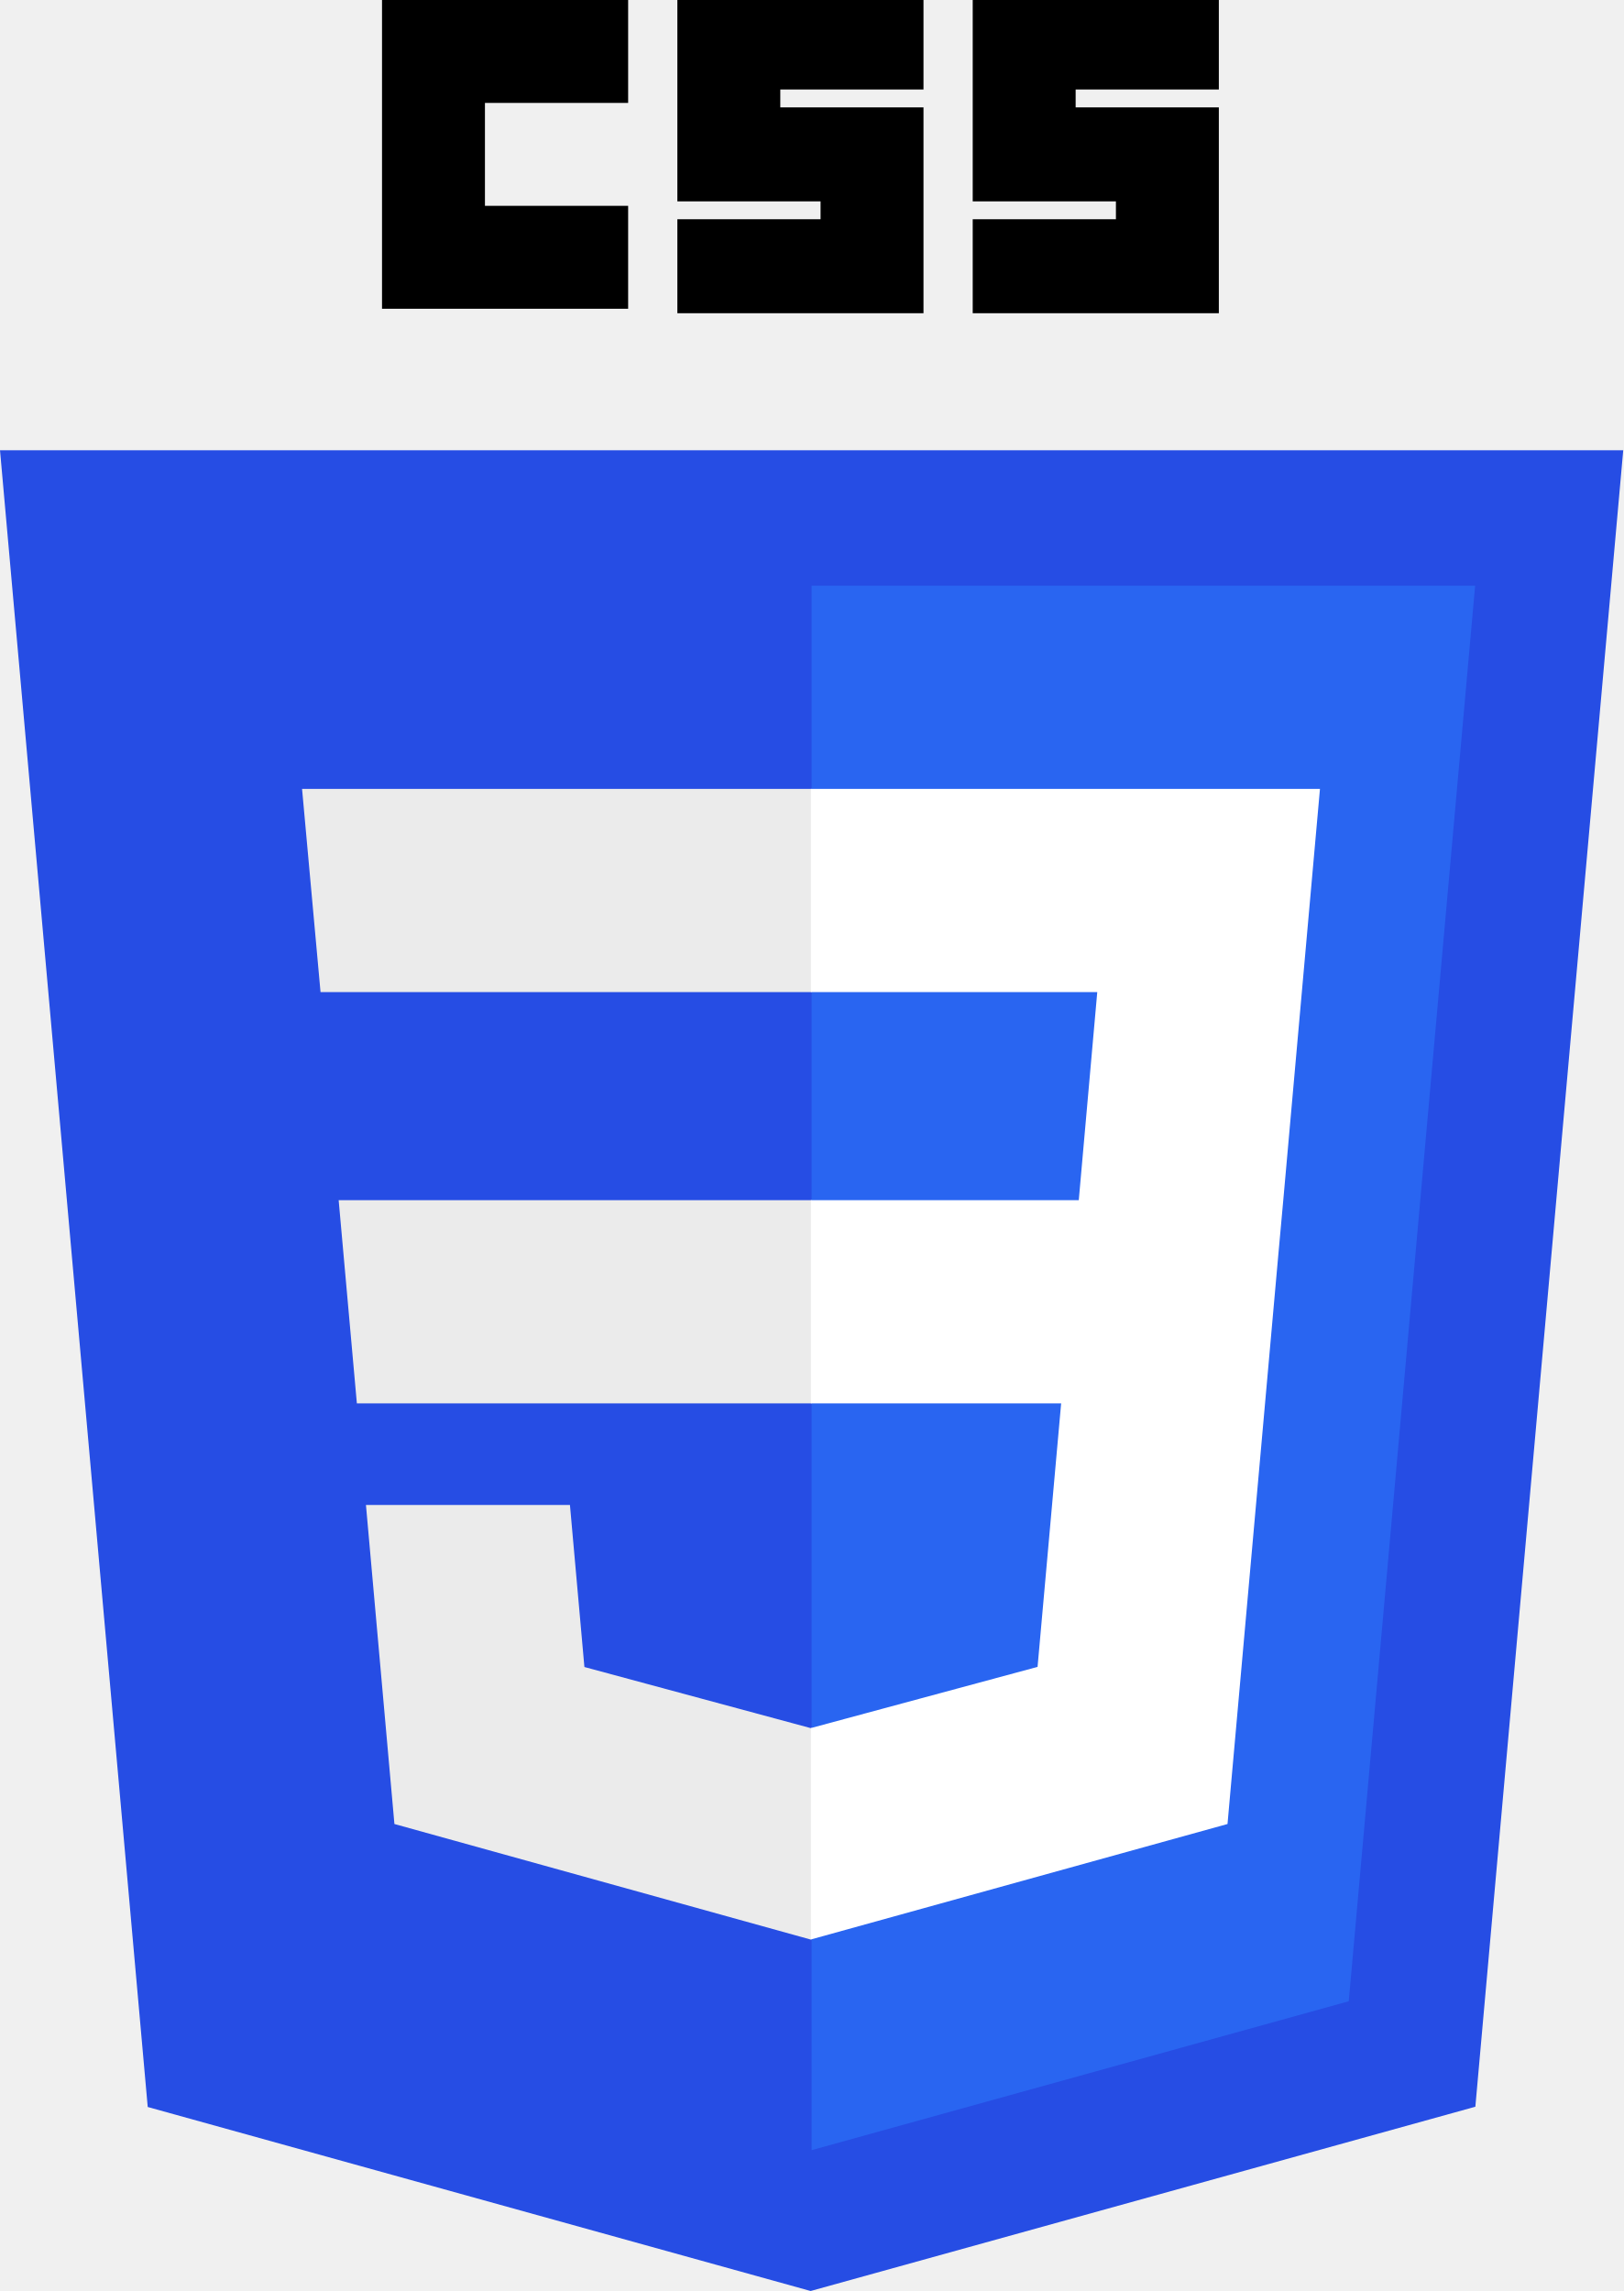
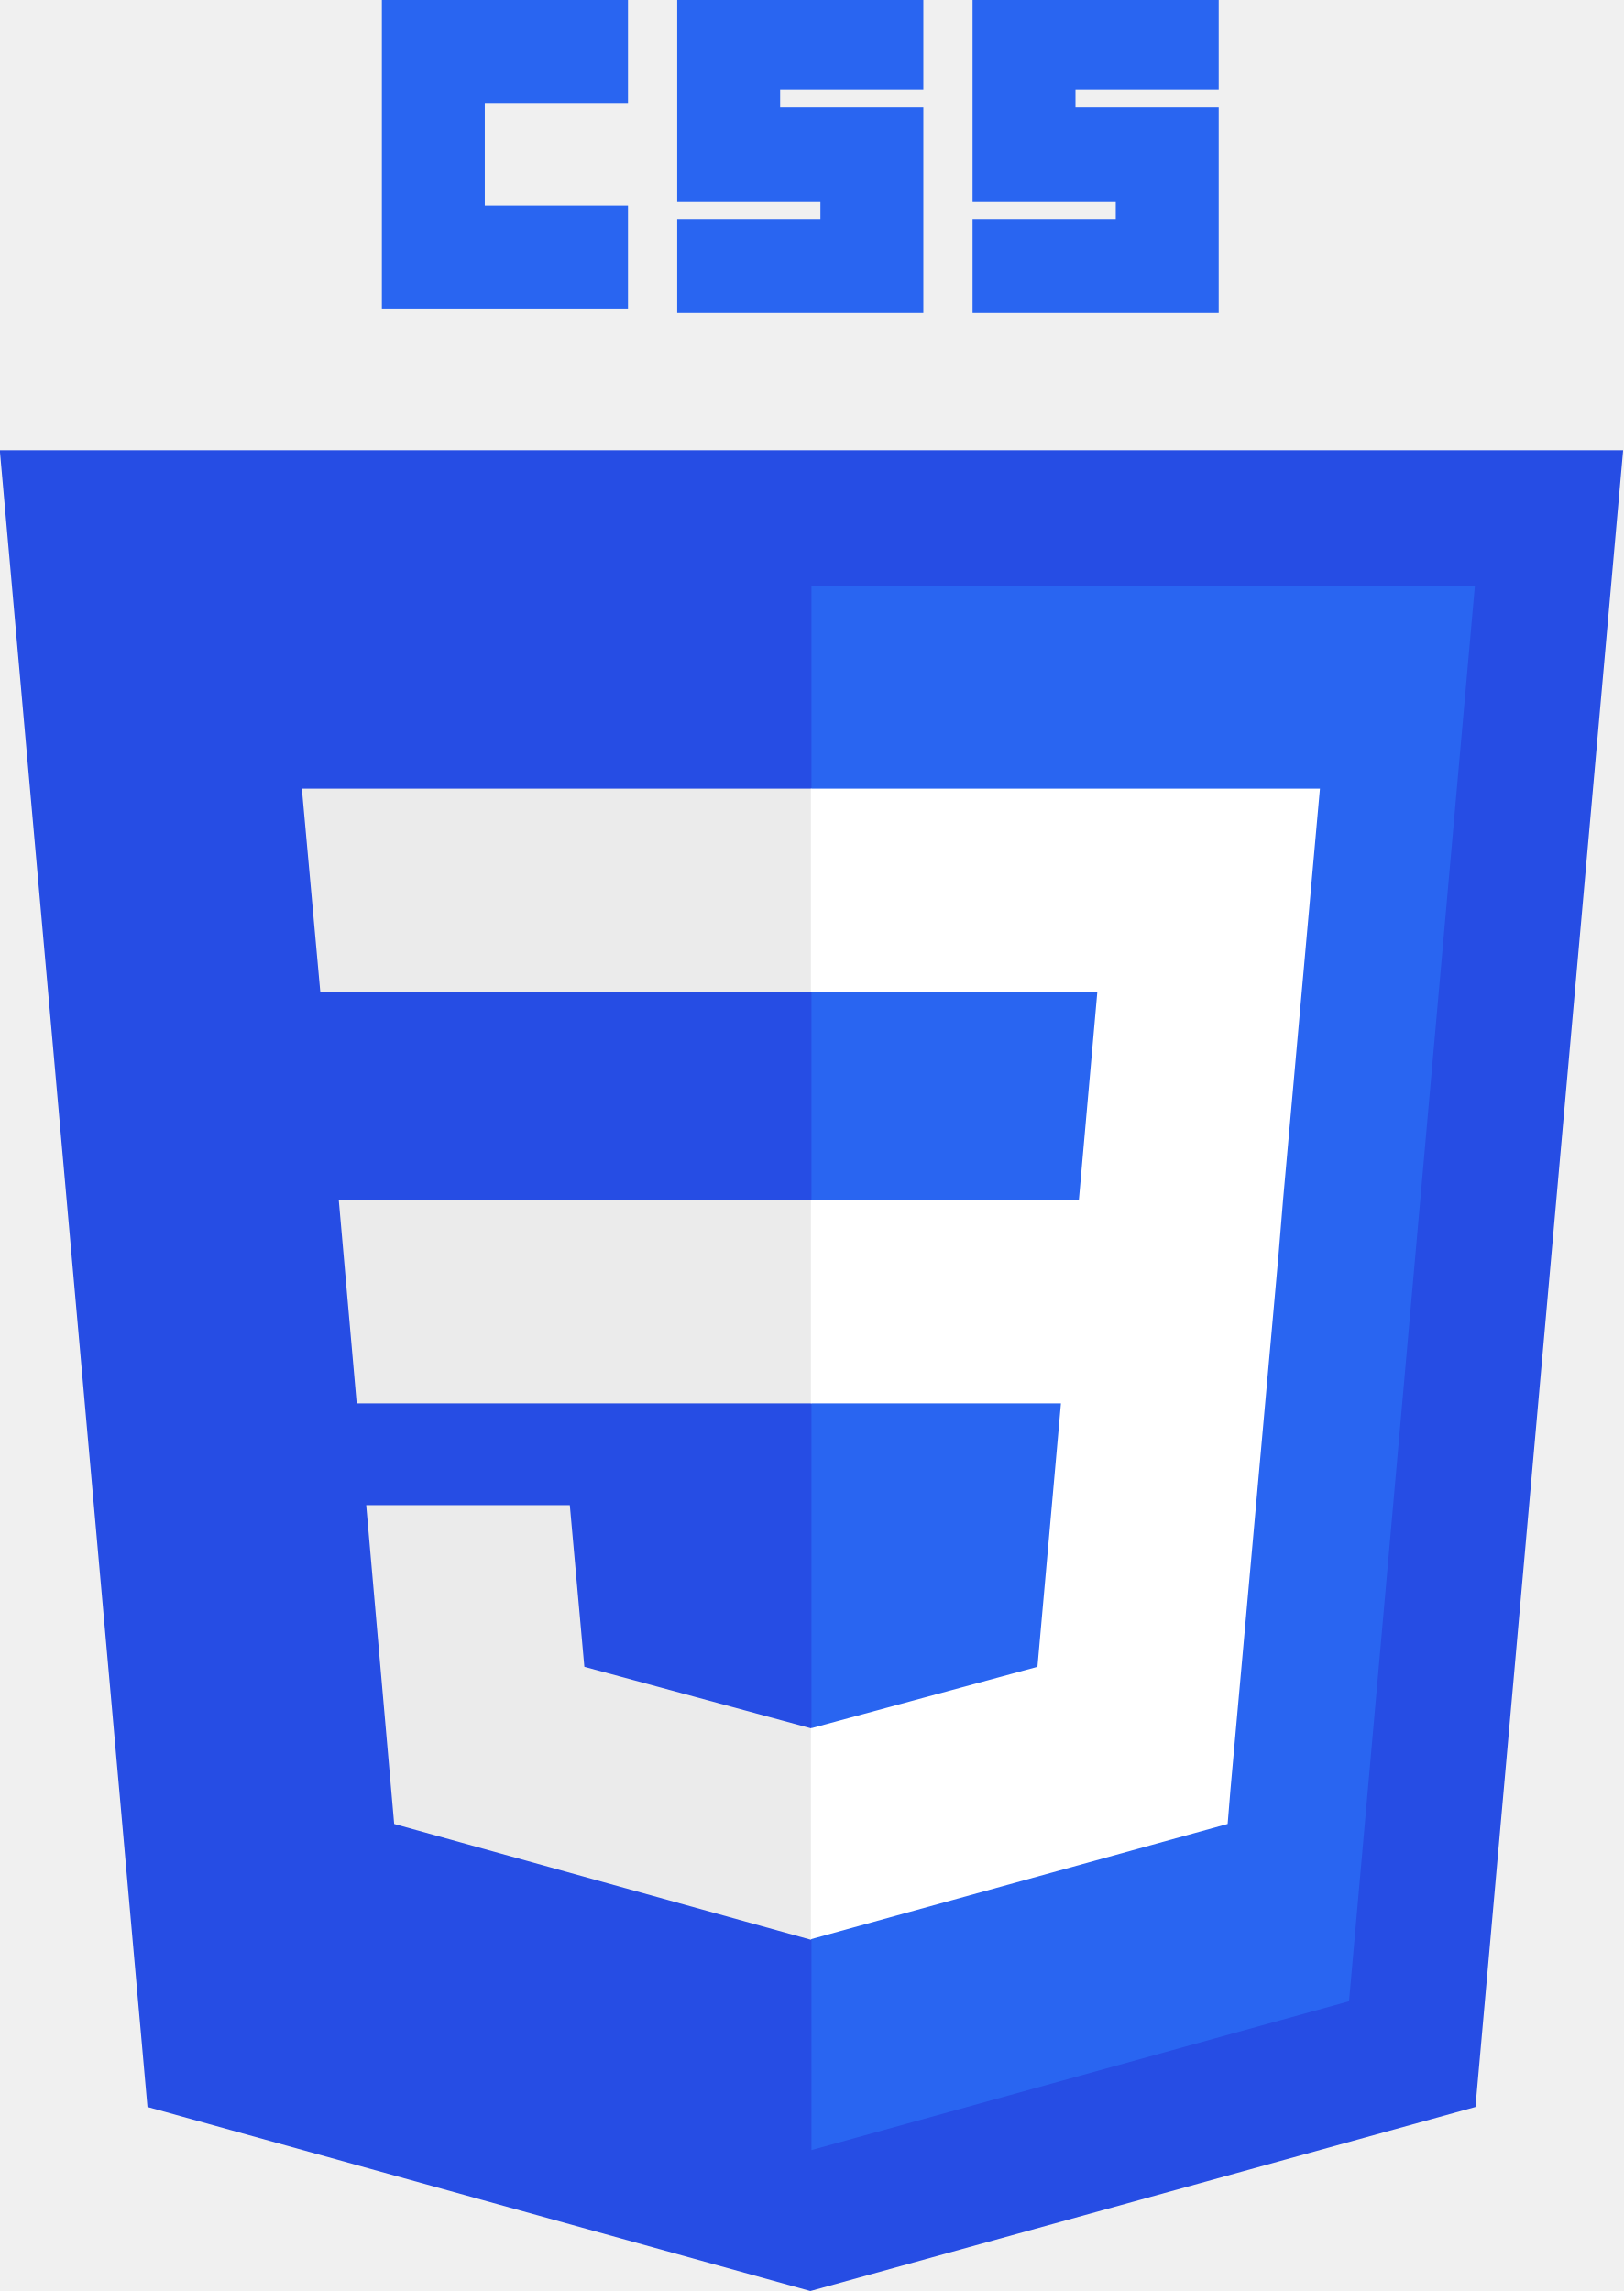
- <svg xmlns="http://www.w3.org/2000/svg" width="102.372mm" height="144.498mm" viewBox="0 0 362.734 512" id="svg3476" version="1.1">
-   <defs id="defs3478" />
+ <svg xmlns="http://www.w3.org/2000/svg" version="1.1" id="svg3476" x="0px" y="0px" viewBox="0 0 290.2 409.6" style="enable-background:new 0 0 290.2 409.6;" xml:space="preserve">
+   <style type="text/css">
+ 	.st0{fill:#264DE4;}
+ 	.st1{fill:#2965F1;}
+ 	.st2{fill:#EBEBEB;}
+ 	.st3{fill:#FFFFFF;}
+ </style>
  <g id="layer1" transform="translate(-193.633,-276.3622)">
    <g id="g3013" transform="translate(119,276.3622)">
-       <polygon id="polygon2989" points="437.367,100.62 404.321,470.819 255.778,512 107.644,470.877 74.633,100.62 " style="fill:#264de4" />
-       <polygon id="polygon2991" points="376.03,447.246 404.27,130.894 256,130.894 256,480.523 " style="fill:#2965f1" />
-       <polygon id="polygon2993" points="150.31,268.217 154.38,313.627 256,313.627 256,268.217 " style="fill:#ebebeb" />
-       <polygon id="polygon2995" points="256,176.305 255.843,176.305 142.132,176.305 146.26,221.716 256,221.716 " style="fill:#ebebeb" />
-       <polygon id="polygon2997" points="256,433.399 256,386.153 255.801,386.206 205.227,372.55 201.994,336.333 177.419,336.333 156.409,336.333 162.771,407.634 255.791,433.457 " style="fill:#ebebeb" />
-       <path id="path2999" d="m 160,0 55,0 0,23 -32,0 0,23 32,0 0,23 -55,0 z" />
-       <path id="path3001" d="m 226,0 55,0 0,20 -32,0 0,4 32,0 0,46 -55,0 0,-21 32,0 0,-4 -32,0 z" />
-       <path id="path3003" d="m 292,0 55,0 0,20 -32,0 0,4 32,0 0,46 -55,0 0,-21 32,0 0,-4 -32,0 z" />
-       <polygon id="polygon3005" points="311.761,313.627 306.49,372.521 255.843,386.191 255.843,433.435 348.937,407.634 349.62,399.962 360.291,280.411 361.399,268.217 369.597,176.305 255.843,176.305 255.843,221.716 319.831,221.716 315.699,268.217 255.843,268.217 255.843,313.627 " style="fill:#ffffff" />
+       <polygon id="polygon2989" class="st0" points="364.8,80.5 338.4,376.7 219.5,409.6 101,376.7 74.6,80.5   " />
+       <polygon id="polygon2991" class="st1" points="315.8,357.8 338.3,104.7 219.7,104.7 219.7,384.4   " />
+       <polygon id="polygon2993" class="st2" points="135.2,214.6 138.4,250.9 219.7,250.9 219.7,214.6   " />
+       <polygon id="polygon2995" class="st2" points="219.7,141 219.6,141 128.6,141 131.9,177.4 219.7,177.4   " />
+       <polygon id="polygon2997" class="st2" points="219.7,346.7 219.7,308.9 219.6,309 179.1,298 176.5,269.1 156.9,269.1 140.1,269.1     145.1,326.1 219.6,346.8   " />
+       <path id="path2999" class="st1" d="M142.9,0h44v18.4h-25.6v18.4h25.6v18.4h-44V0z" />
+       <path id="path3001" class="st1" d="M195.7,0h44v16h-25.6v3.2h25.6V56h-44V39.2h25.6V36h-25.6V0z    " />
+       <path id="path3003" class="st1" d="M248.5,0h44v16h-25.6v3.2h25.6V56h-44V39.2h25.6V36h-25.6V0z    " />
+       <polygon id="polygon3005" class="st3" points="264.3,250.9 260.1,298 219.6,309 219.6,346.7 294.1,326.1 294.6,320 303.2,224.3     304,214.6 310.6,141 219.6,141 219.6,177.4 270.8,177.4 267.5,214.6 219.6,214.6 219.6,250.9   " />
    </g>
  </g>
</svg>
